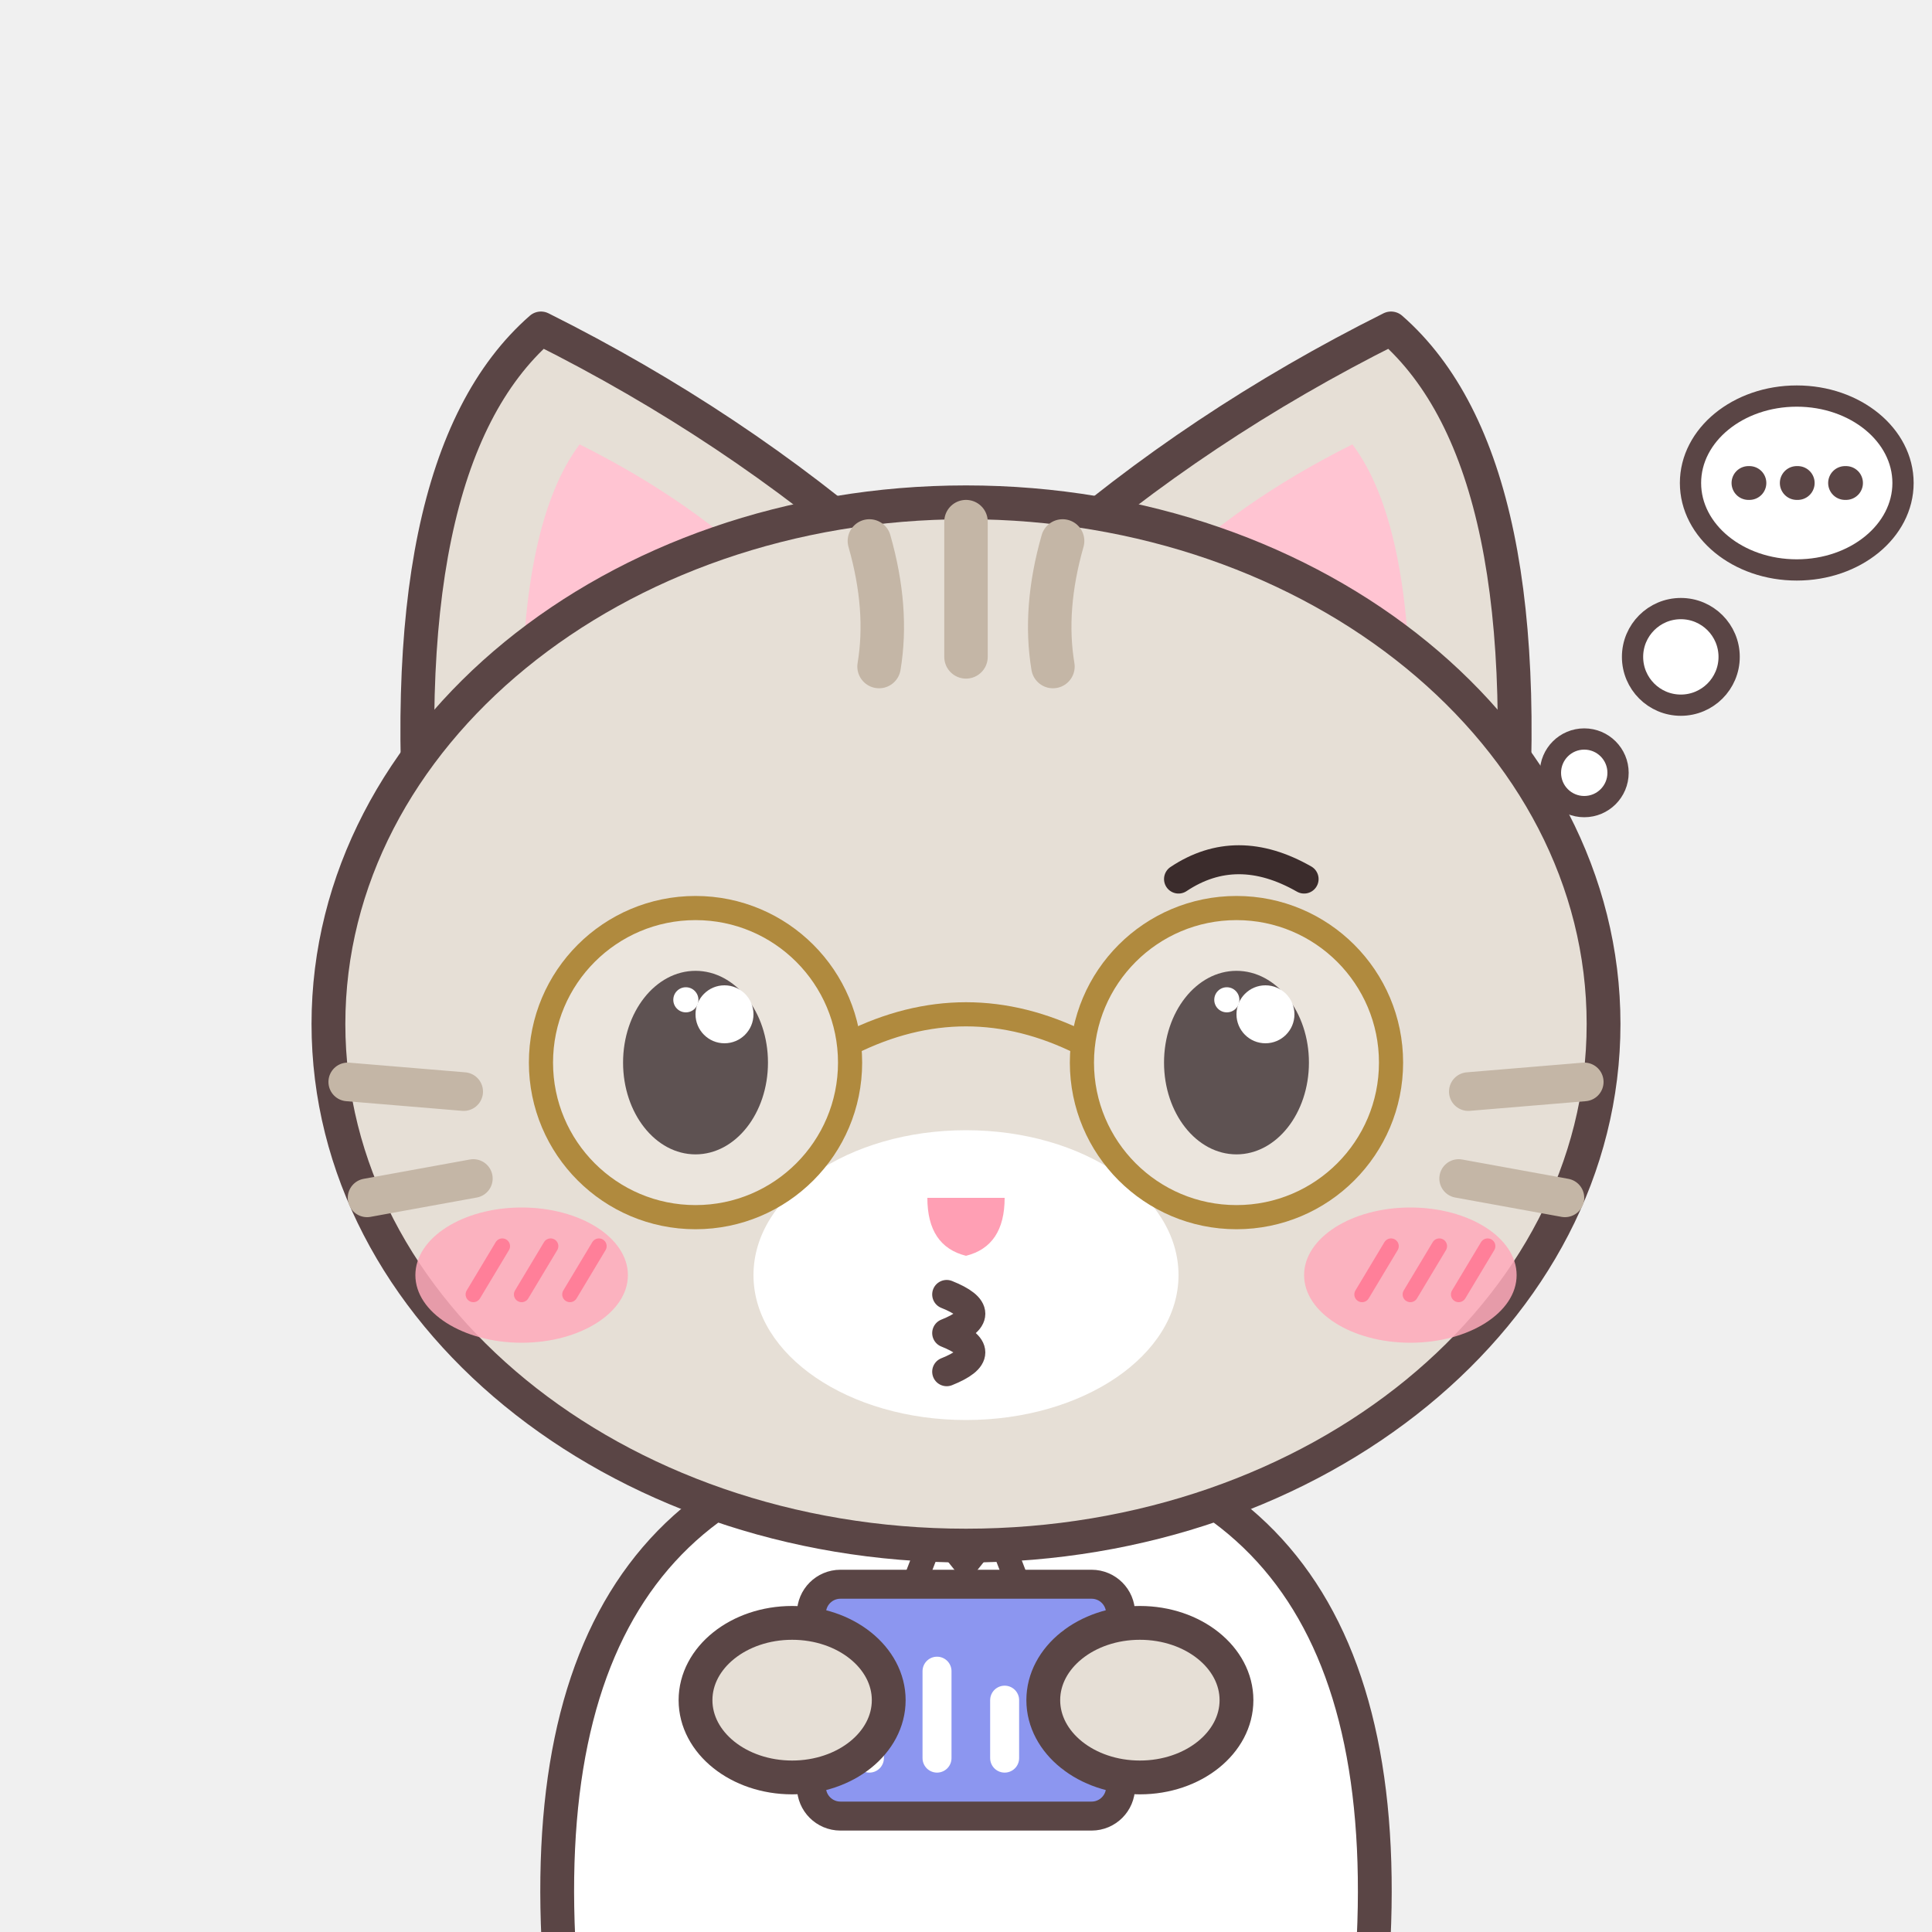
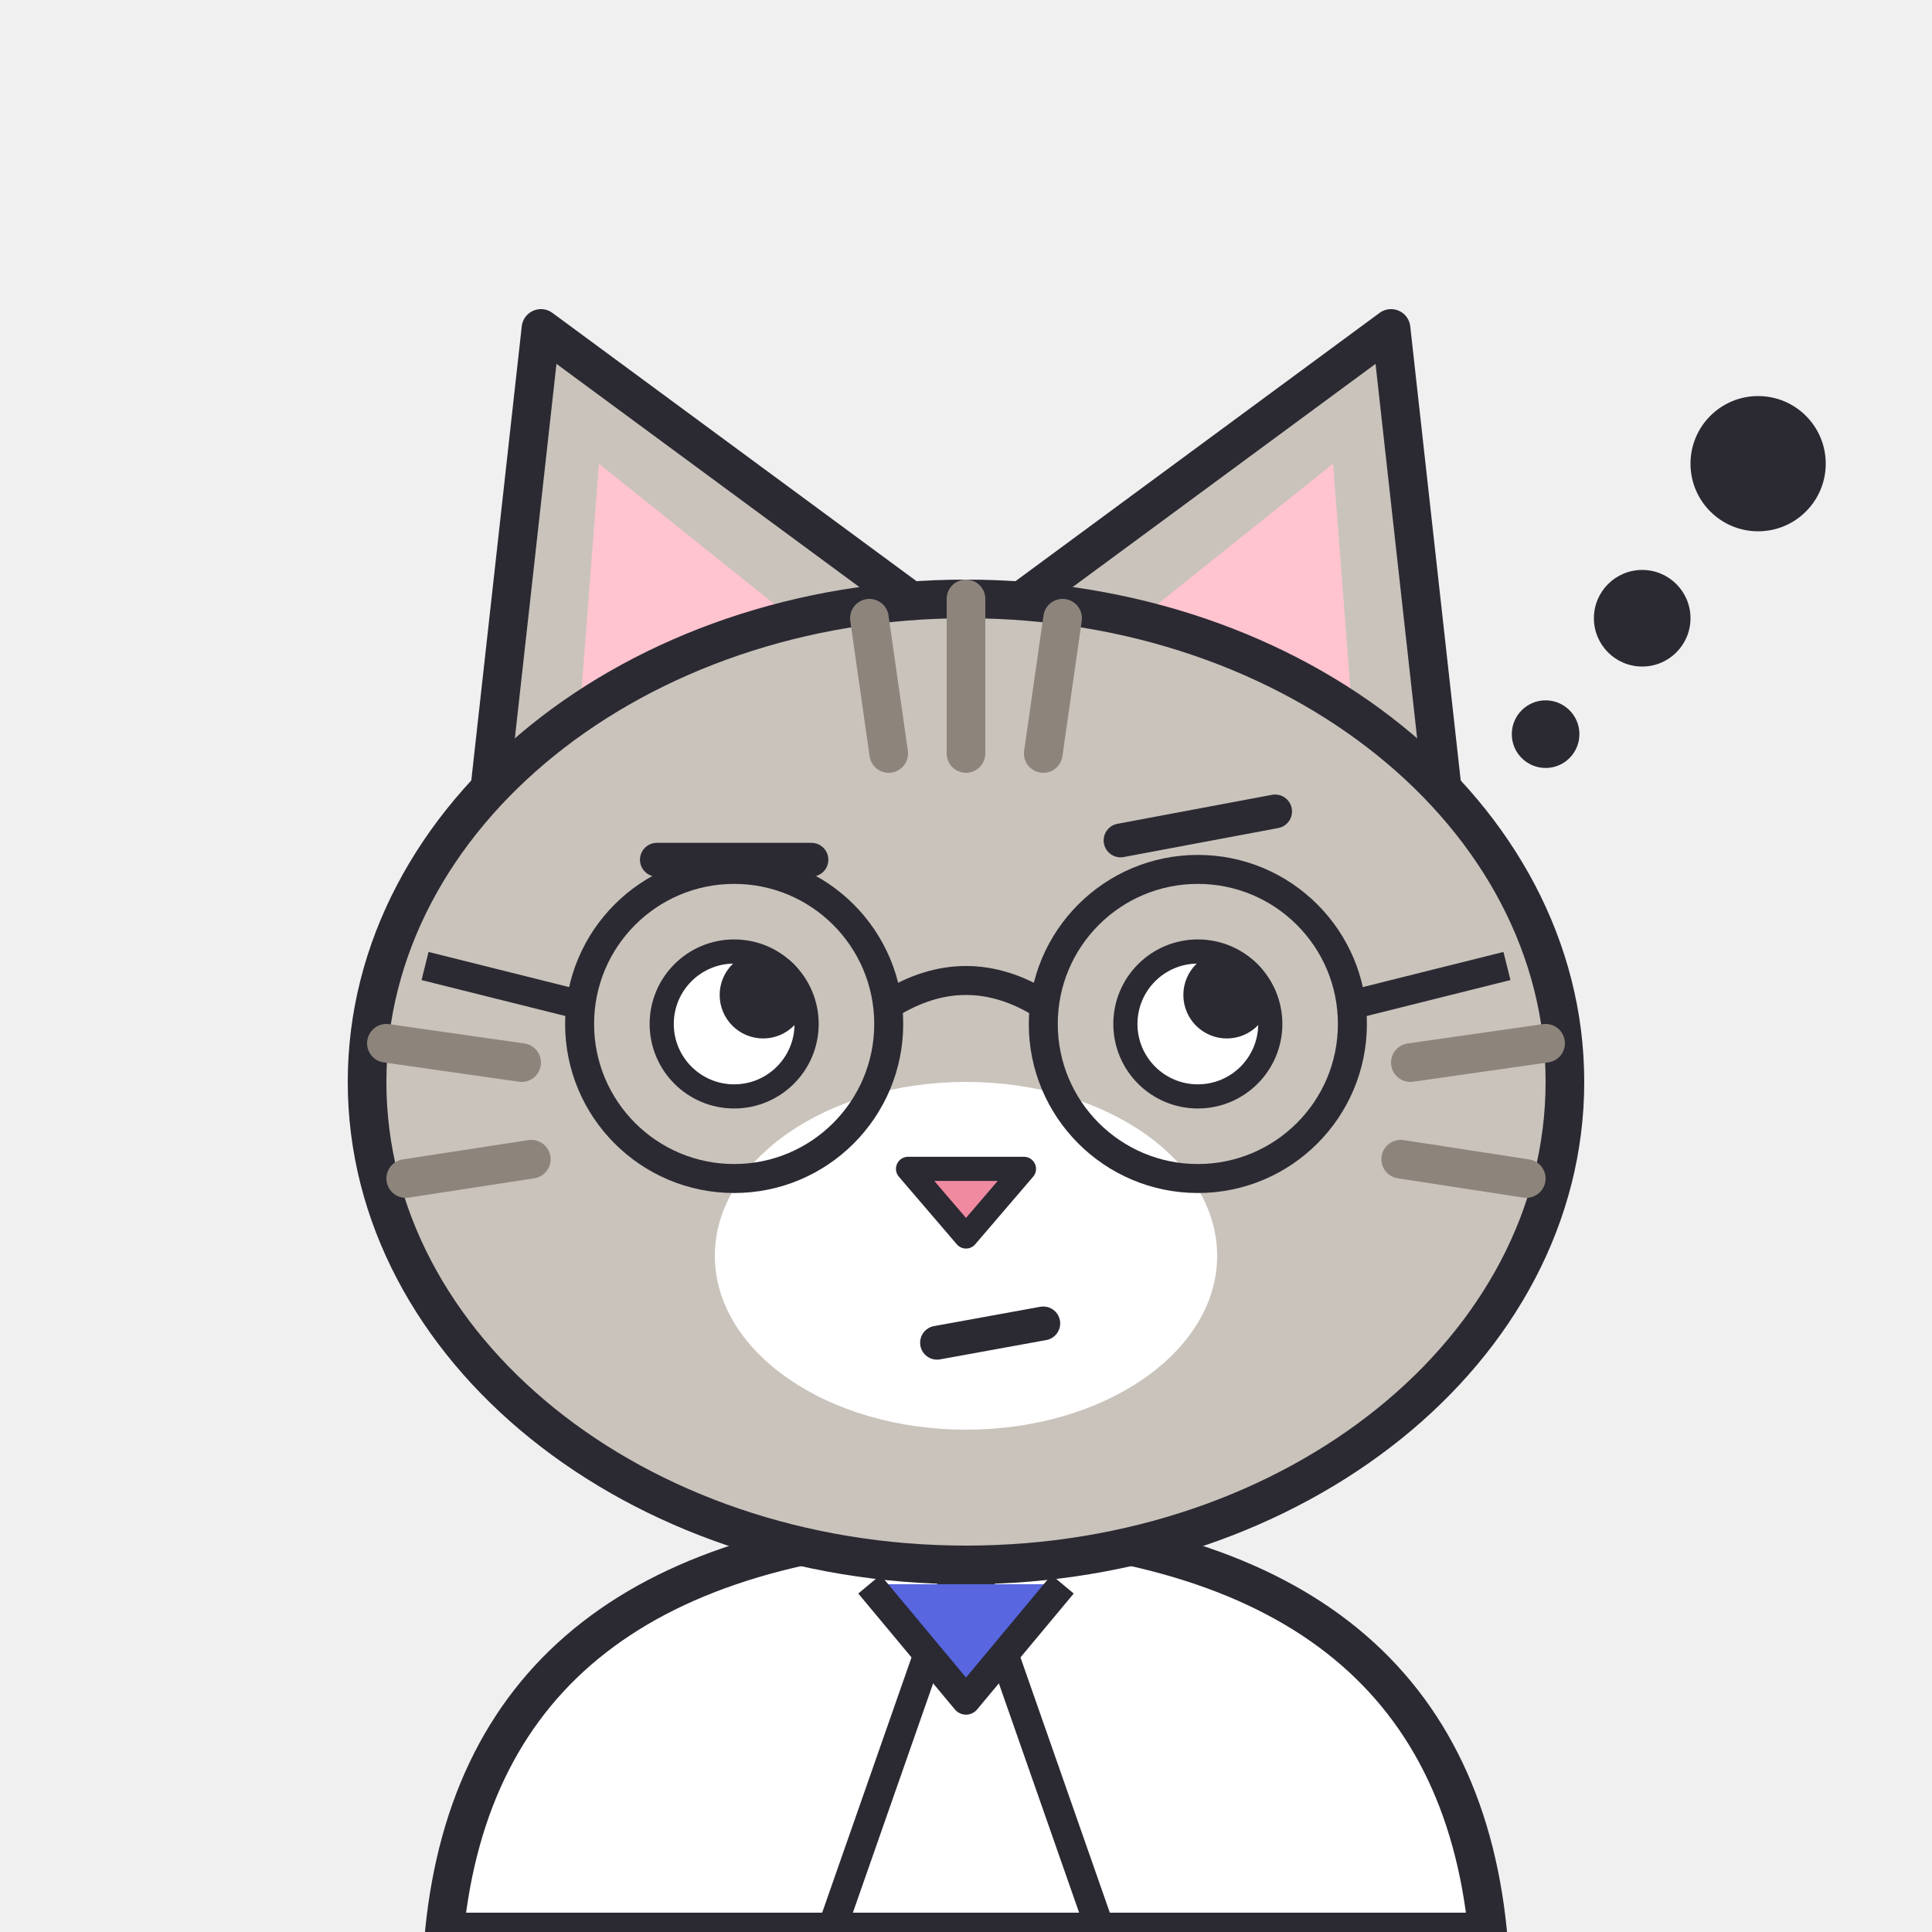
<svg xmlns="http://www.w3.org/2000/svg" viewBox="0 0 200 200" role="img" aria-label="マンチカン">
-   <path d="M58 204 Q54 150 100 148 Q146 150 142 204 Z" fill="#fff" stroke="#5a4545" stroke-width="3.5" stroke-linejoin="round" stroke-linecap="round" />
-   <path d="M100 150 L90 176 M100 150 L110 176" stroke="#5a4545" stroke-width="2.5" stroke-linecap="round" />
-   <path d="M92 152 L100 162 L108 152 Z" fill="#8c96f0" stroke="#5a4545" stroke-width="2.5" stroke-linejoin="round" stroke-linecap="round" />
-   <rect x="84" y="164" width="32" height="24" rx="3" fill="#8c96f0" stroke="#5a4545" stroke-width="3" stroke-linejoin="round" stroke-linecap="round" />
-   <path d="M90 182 v-5 M97 182 v-9 M104 182 v-6 M111 182 v-12" stroke="#fff" stroke-width="3" stroke-linecap="round" />
-   <ellipse cx="82" cy="176" rx="10" ry="8" fill="#e6dfd6" stroke="#5a4545" stroke-width="3.5" stroke-linejoin="round" stroke-linecap="round" />
-   <ellipse cx="118" cy="176" rx="10" ry="8" fill="#e6dfd6" stroke="#5a4545" stroke-width="3.5" stroke-linejoin="round" stroke-linecap="round" />
-   <path d="M44 92 Q40 48 56 34 Q76 44 92 58 Z" fill="#e6dfd6" stroke="#5a4545" stroke-width="3.5" stroke-linejoin="round" stroke-linecap="round" />
-   <path d="M156 92 Q160 48 144 34 Q124 44 108 58 Z" fill="#e6dfd6" stroke="#5a4545" stroke-width="3.5" stroke-linejoin="round" stroke-linecap="round" />
-   <path d="M54 74 Q54 54 60 46 Q72 52 80 60 Z M146 74 Q146 54 140 46 Q128 52 120 60 Z" fill="#ffc4d2" />
-   <ellipse cx="100" cy="106" rx="66" ry="54" fill="#e6dfd6" stroke="#5a4545" stroke-width="3.5" stroke-linejoin="round" stroke-linecap="round" />
-   <path d="M90 56 q2 7 1 13 M100 54 v14 M110 56 q-2 7 -1 13" stroke="#c4b6a6" stroke-width="4.5" stroke-linecap="round" fill="none" />
-   <path d="M36 112 l12 1 M38 124 l11 -2 M164 112 l-12 1 M162 124 l-11 -2" stroke="#c4b6a6" stroke-width="4" stroke-linecap="round" />
-   <ellipse cx="100" cy="132" rx="22" ry="15" fill="#fff" />
-   <path d="M96 124 h8 q0 5 -4 6 q-4 -1 -4 -6z" fill="#ff9fb4" />
-   <ellipse cx="54" cy="132" rx="11" ry="7" fill="#ffaabb" opacity="0.85" />
-   <path d="M49 134 l3 -5 M54 134 l3 -5 M59 134 l3 -5" stroke="#ff7f99" stroke-width="1.6" stroke-linecap="round" />
-   <ellipse cx="146" cy="132" rx="11" ry="7" fill="#ffaabb" opacity="0.85" />
-   <path d="M141 134 l3 -5 M146 134 l3 -5 M151 134 l3 -5" stroke="#ff7f99" stroke-width="1.6" stroke-linecap="round" />
-   <path d="M122 91 Q128 87 135 91" fill="none" stroke="#3b2c2c" stroke-width="3" stroke-linecap="round" />
-   <ellipse cx="72" cy="110" rx="7.5" ry="9.5" fill="#3b2c2c" />
-   <circle cx="75" cy="105" r="3" fill="#fff" />
-   <circle cx="71" cy="103.5" r="1.3" fill="#fff" />
-   <ellipse cx="128" cy="110" rx="7.5" ry="9.5" fill="#3b2c2c" />
-   <circle cx="131" cy="105" r="3" fill="#fff" />
-   <circle cx="127" cy="103.5" r="1.3" fill="#fff" />
-   <path d="M98 134 q5 2 0 4 q5 2 0 4" fill="none" stroke="#5a4545" stroke-width="3" stroke-linecap="round" stroke-linejoin="round" />
-   <circle cx="164" cy="80" r="3.5" fill="#fff" stroke="#5a4545" stroke-width="2.2" stroke-linejoin="round" />
-   <circle cx="174" cy="68" r="5" fill="#fff" stroke="#5a4545" stroke-width="2.2" stroke-linejoin="round" />
-   <ellipse cx="186" cy="50" rx="11" ry="9" fill="#fff" stroke="#5a4545" stroke-width="2.2" stroke-linejoin="round" />
-   <path d="M181 50 h0.1 M186 50 h0.1 M191 50 h0.1" stroke="#5a4545" stroke-width="3.5" stroke-linecap="round" />
-   <circle cx="72" cy="110" r="16" fill="#fff" fill-opacity="0.18" stroke="#b08a3e" stroke-width="2.5" />
-   <circle cx="128" cy="110" r="16" fill="#fff" fill-opacity="0.18" stroke="#b08a3e" stroke-width="2.5" />
-   <path d="M88 108 Q100 102 112 108" fill="none" stroke="#b08a3e" stroke-width="2.5" stroke-linecap="round" />
+   <path d="M46 200 Q50 160 100 158 Q150 160 154 200 Z" fill="#fff" stroke="#2b2a33" stroke-width="4" stroke-linejoin="round" />
+   <path d="M100 160 L86 200 M100 160 L114 200" stroke="#2b2a33" stroke-width="3" />
+   <path d="M90 164 L100 176 L110 164" fill="#5866e0" stroke="#2b2a33" stroke-width="3" stroke-linejoin="round" />
+   <path d="M50 88 L56 34 L94 62 Z" fill="#c9c3bb" stroke="#2b2a33" stroke-width="4" stroke-linejoin="round" />
+   <path d="M150 88 L144 34 L106 62 Z" fill="#c9c3bb" stroke="#2b2a33" stroke-width="4" stroke-linejoin="round" />
+   <path d="M60 74 L62 48 L82 64 Z M140 74 L138 48 L118 64 Z" fill="#ffc4cf" />
+   <ellipse cx="100" cy="112" rx="62" ry="50" fill="#c9c3bb" stroke="#2b2a33" stroke-width="4" stroke-linejoin="round" />
+   <path d="M90 64 l2 14 M100 62 v16 M110 64 l-2 14 M40 108 l14 2 M42 122 l13 -2 M160 108 l-14 2 M158 122 l-13 -2" stroke="#8d857c" stroke-width="4" stroke-linecap="round" />
+   <ellipse cx="100" cy="130" rx="26" ry="18" fill="#fff" />
+   <path d="M94 121 h12 l-6 7 z" fill="#f08aa0" stroke="#2b2a33" stroke-width="2.5" stroke-linejoin="round" />
+   <path d="M68 89 L84 89" fill="none" stroke="#2b2a33" stroke-width="3.5" stroke-linecap="round" />
+   <path d="M116 87 L132 84" fill="none" stroke="#2b2a33" stroke-width="3.5" stroke-linecap="round" />
+   <circle cx="76" cy="106" r="7.5" fill="#fff" stroke="#2b2a33" stroke-width="2.5" />
+   <circle cx="79" cy="103" r="4.5" fill="#2b2a33" />
+   <circle cx="124" cy="106" r="7.5" fill="#fff" stroke="#2b2a33" stroke-width="2.5" />
+   <circle cx="127" cy="103" r="4.5" fill="#2b2a33" />
+   <path d="M97 139 L108 137" fill="none" stroke="#2b2a33" stroke-width="3.5" stroke-linecap="round" stroke-linejoin="round" />
+   <circle cx="160" cy="76" r="3.5" fill="#2b2a33" />
+   <circle cx="170" cy="64" r="5" fill="#2b2a33" />
+   <circle cx="182" cy="48" r="7" fill="#2b2a33" />
+   <circle cx="76" cy="106" r="16" fill="none" stroke="#2b2a33" stroke-width="3" stroke-linejoin="round" />
+   <circle cx="124" cy="106" r="16" fill="none" stroke="#2b2a33" stroke-width="3" stroke-linejoin="round" />
+   <path d="M92 104 Q100 99 108 104 M60 104 L44 100 M140 104 L156 100" fill="none" stroke="#2b2a33" stroke-width="3" stroke-linejoin="round" />
</svg>
